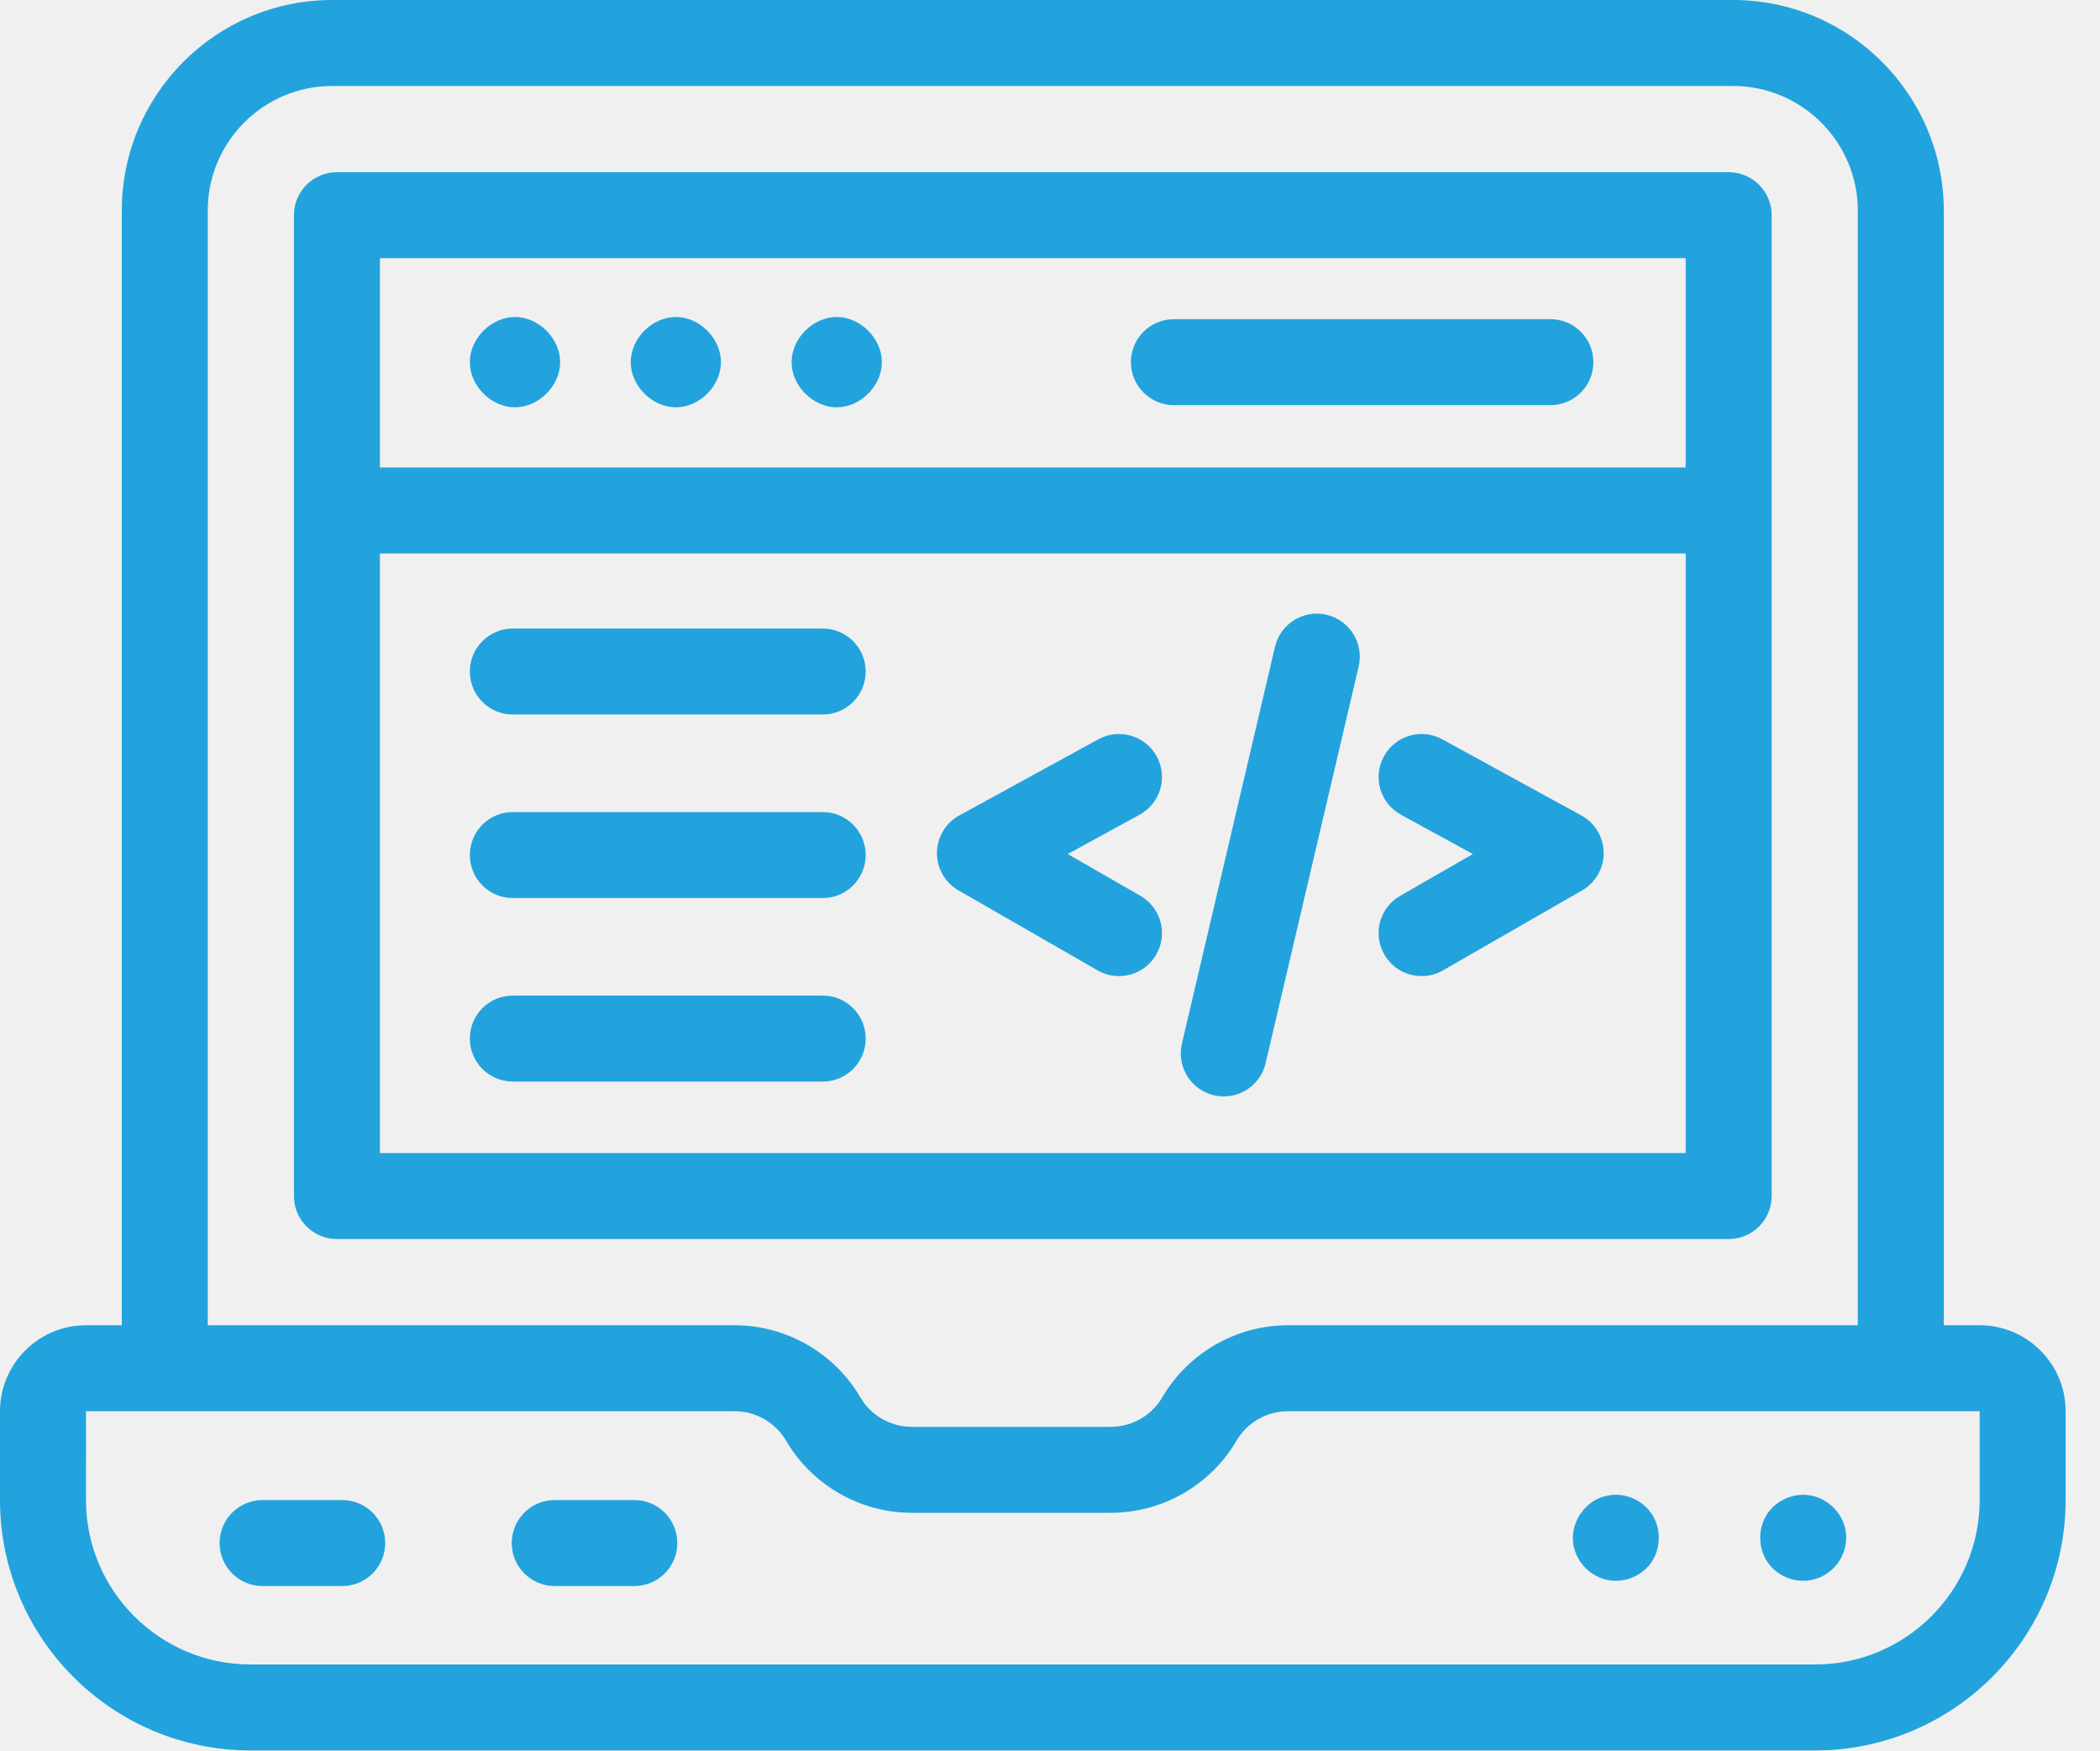
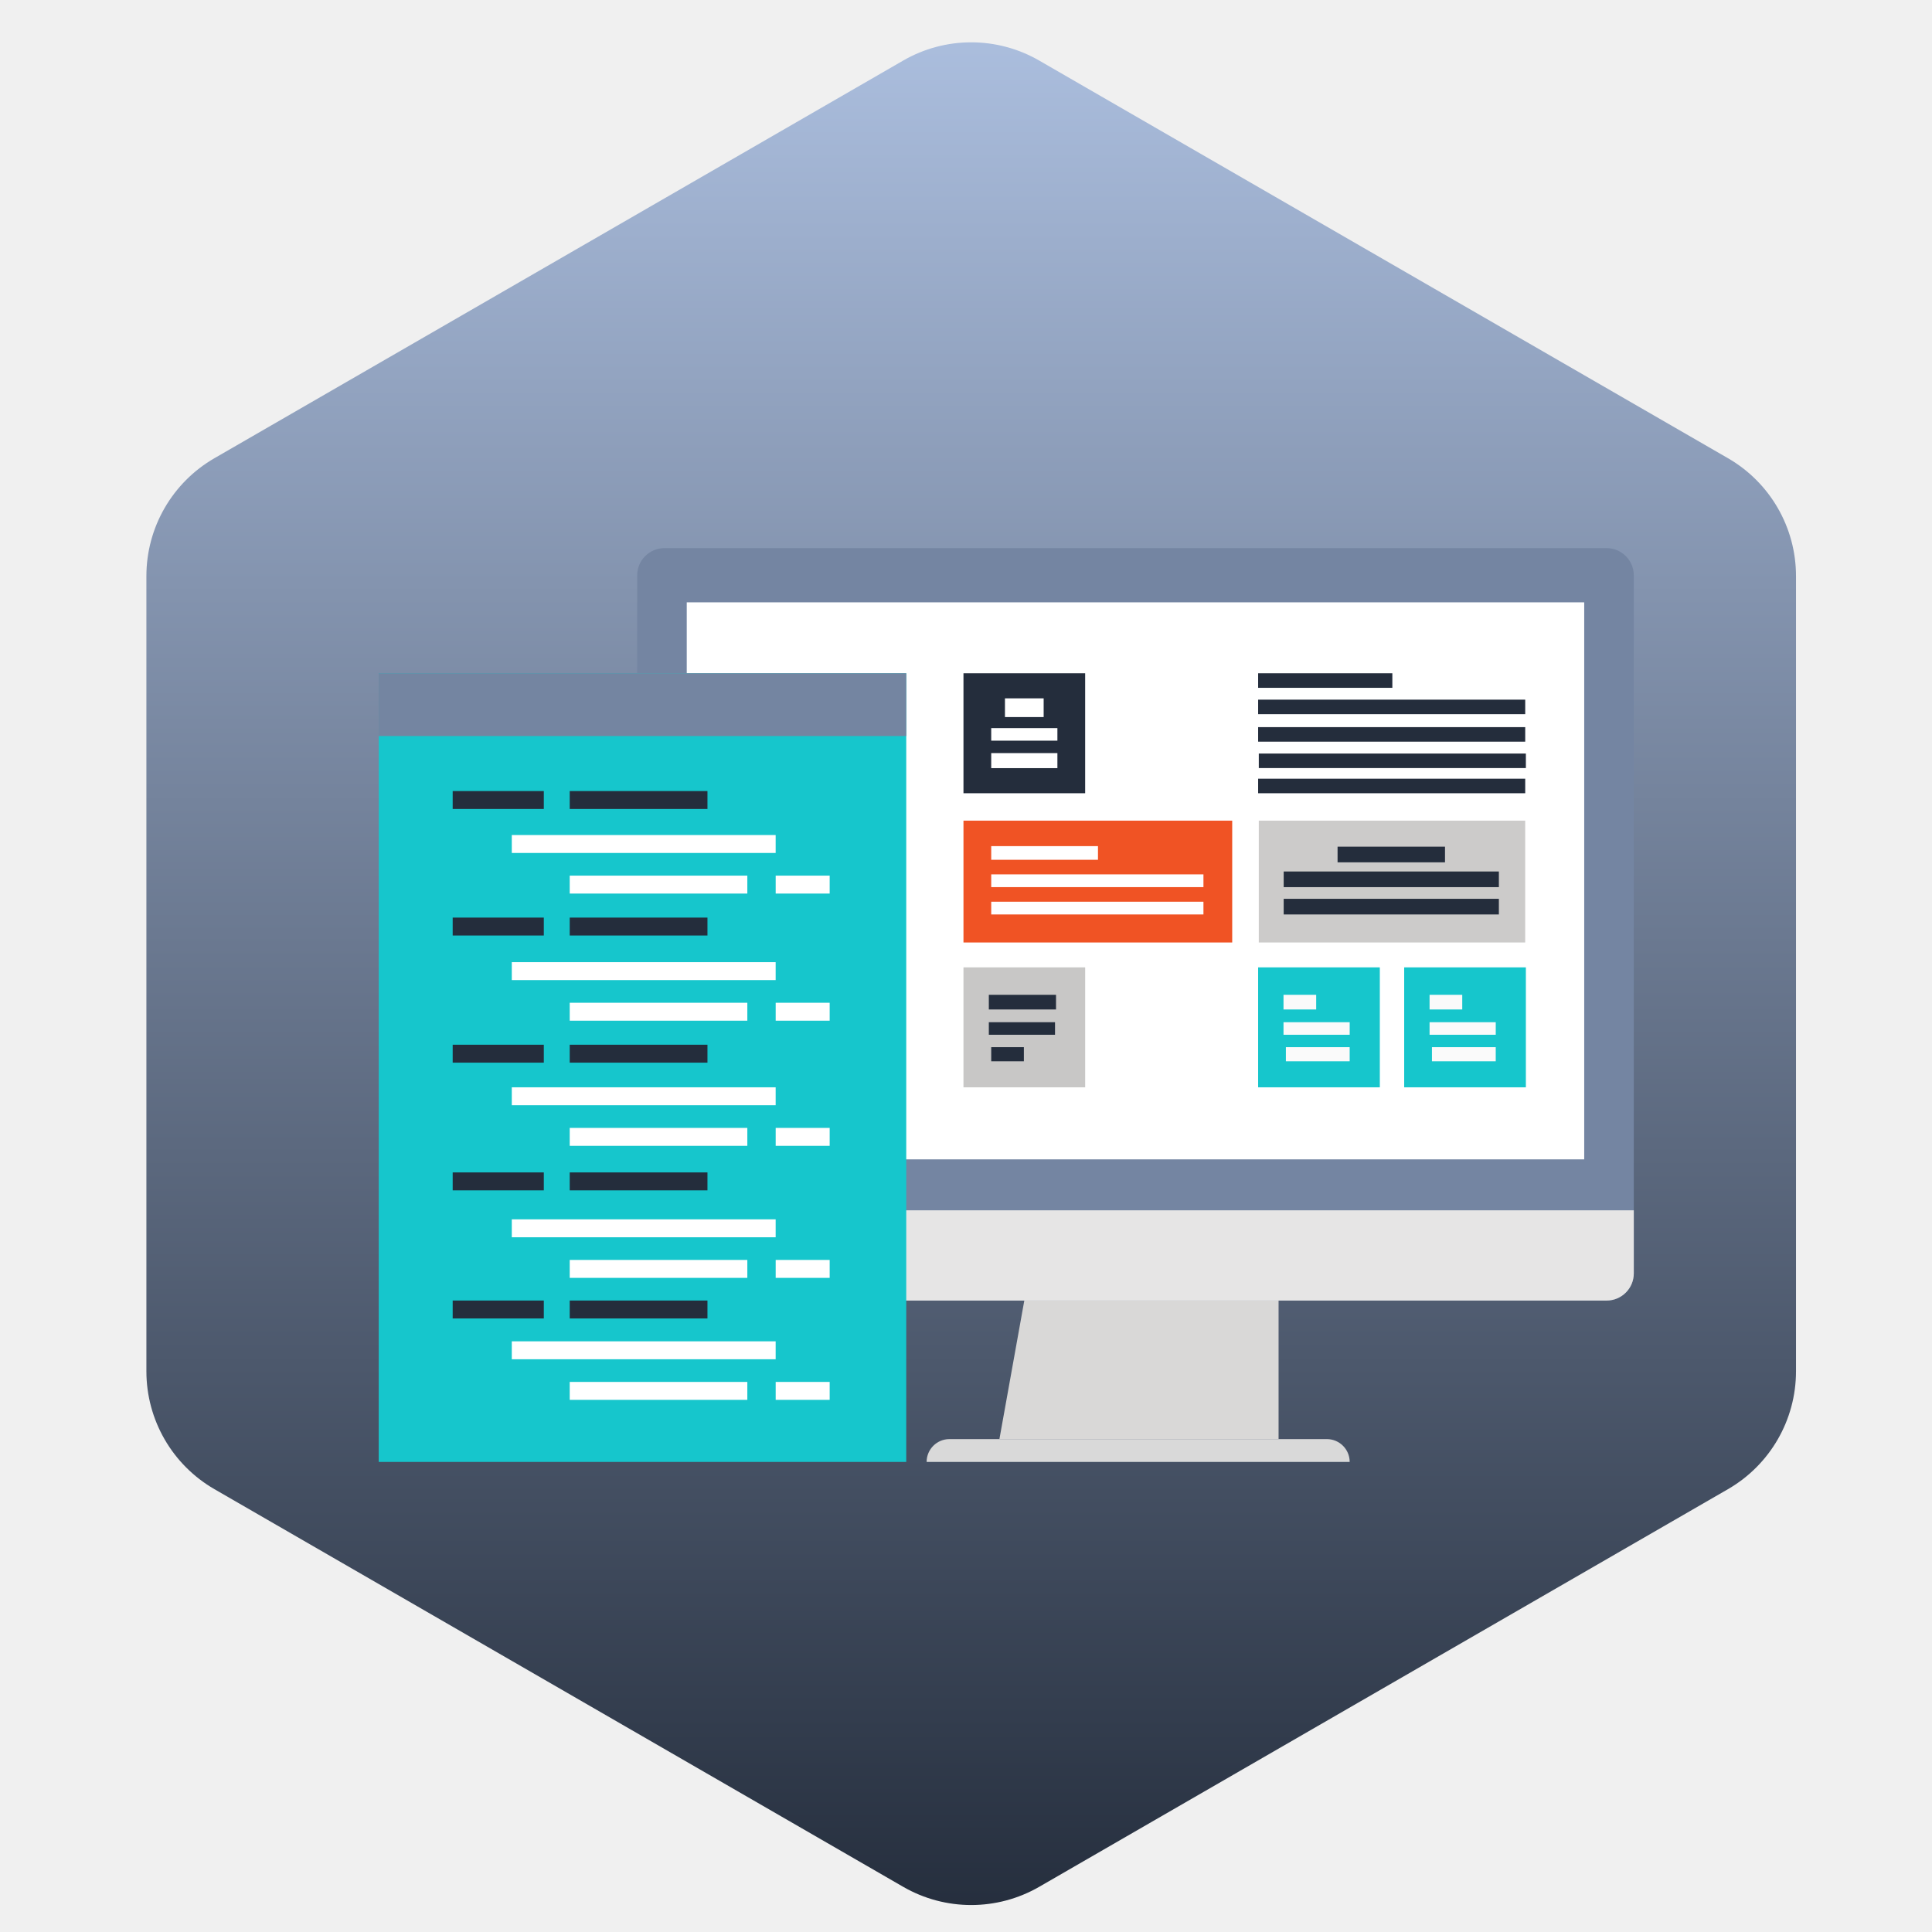
- <svg xmlns="http://www.w3.org/2000/svg" width="60" height="50" viewBox="0 0 60 50" fill="none">
-   <path d="M33.048 21.604C32.723 21.01 31.975 20.791 31.381 21.117L27.408 23.293C27.019 23.505 26.775 23.913 26.77 24.357C26.765 24.801 27.002 25.213 27.387 25.434L31.36 27.718C31.553 27.829 31.763 27.881 31.97 27.881C32.396 27.881 32.808 27.661 33.036 27.266C33.374 26.677 33.172 25.927 32.583 25.588L30.507 24.395L32.561 23.271C33.156 22.945 33.374 22.2 33.048 21.604Z" fill="#22A3DD" />
-   <path d="M45.181 23.293L41.206 21.117C40.612 20.791 39.865 21.01 39.54 21.605C39.213 22.2 39.432 22.945 40.026 23.271L42.081 24.395L40.005 25.589C39.416 25.927 39.213 26.677 39.552 27.265C39.779 27.661 40.192 27.881 40.618 27.881C40.825 27.881 41.035 27.829 41.228 27.718L45.202 25.434C45.587 25.213 45.824 24.801 45.819 24.357C45.814 23.913 45.571 23.506 45.181 23.293Z" fill="#22A3DD" />
-   <path d="M37.904 17.561C37.243 17.406 36.582 17.816 36.428 18.477L33.769 29.81C33.614 30.47 34.024 31.131 34.684 31.286C34.779 31.308 34.872 31.318 34.966 31.318C35.523 31.318 36.027 30.937 36.16 30.371L38.819 19.038C38.974 18.378 38.563 17.716 37.904 17.561Z" fill="#22A3DD" />
-   <path d="M33.54 11.573H44.297C44.976 11.573 45.525 11.023 45.525 10.345C45.525 9.667 44.976 9.117 44.297 9.117H33.54C32.861 9.117 32.312 9.667 32.312 10.345C32.312 11.023 32.861 11.573 33.54 11.573Z" fill="#22A3DD" />
-   <path d="M14.713 11.634C15.392 11.634 16.004 11.023 16.004 10.345C16.004 9.667 15.392 9.055 14.713 9.055C14.034 9.055 13.424 9.667 13.424 10.345C13.424 11.023 14.034 11.634 14.713 11.634Z" fill="#22A3DD" />
-   <path d="M19.31 11.634C19.989 11.634 20.599 11.023 20.599 10.345C20.599 9.667 19.989 9.055 19.31 9.055C18.631 9.055 18.021 9.667 18.021 10.345C18.021 11.023 18.631 11.634 19.31 11.634Z" fill="#22A3DD" />
-   <path d="M23.907 11.634C24.585 11.634 25.196 11.023 25.196 10.345C25.196 9.667 24.585 9.055 23.907 9.055C23.228 9.055 22.617 9.667 22.617 10.345C22.617 11.023 23.228 11.634 23.907 11.634Z" fill="#22A3DD" />
-   <path d="M50.619 34.164V6.147C50.619 5.468 50.07 4.919 49.391 4.919H9.626C8.947 4.919 8.398 5.468 8.398 6.147V34.164C8.398 34.842 8.947 35.392 9.626 35.392H49.391C50.07 35.392 50.619 34.842 50.619 34.164ZM48.163 7.375V13.354H10.854V7.375H48.163ZM10.854 32.936V15.81H48.163V32.936H10.854Z" fill="#22A3DD" />
-   <path d="M59.018 42.845V40.312C59.018 38.957 57.916 37.855 56.56 37.855H55.537V6.023C55.537 2.702 52.836 0 49.515 0H9.491C6.176 0 3.48 2.696 3.48 6.011V37.855H2.457C1.102 37.855 0 38.957 0 40.312V42.845C0 46.79 3.209 50 7.155 50H51.863C55.809 50 59.018 46.79 59.018 42.845ZM5.936 6.011C5.936 4.051 7.531 2.456 9.491 2.456H49.515C51.482 2.456 53.081 4.056 53.081 6.023V37.855H36.796C35.326 37.855 33.95 38.644 33.208 39.914C32.904 40.434 32.341 40.756 31.739 40.756H26.048C25.446 40.756 24.884 40.434 24.581 39.913C23.838 38.644 22.463 37.855 20.991 37.855H5.936V6.011ZM2.456 42.845L2.457 40.311C7.048 40.311 16.106 40.311 20.991 40.311C21.593 40.311 22.157 40.633 22.46 41.153C23.203 42.423 24.577 43.212 26.048 43.212H31.739C33.21 43.212 34.586 42.423 35.328 41.153C35.632 40.633 36.194 40.311 36.796 40.311C37.007 40.311 36.876 40.311 56.562 40.31V42.845C56.562 45.436 54.453 47.544 51.863 47.544H7.155C4.564 47.544 2.456 45.436 2.456 42.845Z" fill="#22A3DD" />
-   <path d="M45.933 42.722C45.339 42.823 44.938 43.397 44.938 43.926C44.938 44.586 45.489 45.154 46.166 45.154C46.786 45.154 47.394 44.681 47.394 43.926C47.394 43.095 46.627 42.576 45.933 42.722Z" fill="#22A3DD" />
-   <path d="M52.748 43.926C52.748 43.086 51.872 42.445 51.041 42.796C50.551 42.999 50.292 43.451 50.292 43.926C50.292 44.651 50.87 45.154 51.52 45.154C52.204 45.154 52.748 44.585 52.748 43.926Z" fill="#22A3DD" />
-   <path d="M9.777 42.848H7.502C6.824 42.848 6.274 43.398 6.274 44.076C6.274 44.755 6.824 45.304 7.502 45.304H9.777C10.456 45.304 11.005 44.755 11.005 44.076C11.005 43.398 10.456 42.848 9.777 42.848Z" fill="#22A3DD" />
-   <path d="M18.124 42.848H15.849C15.17 42.848 14.621 43.398 14.621 44.076C14.621 44.755 15.17 45.304 15.849 45.304H18.124C18.803 45.304 19.352 44.755 19.352 44.076C19.352 43.398 18.803 42.848 18.124 42.848Z" fill="#22A3DD" />
-   <path d="M23.506 17.954H14.652C13.973 17.954 13.424 18.504 13.424 19.182C13.424 19.86 13.973 20.41 14.652 20.41H23.506C24.185 20.41 24.734 19.86 24.734 19.182C24.734 18.504 24.185 17.954 23.506 17.954Z" fill="#22A3DD" />
-   <path d="M23.506 23.196H14.652C13.973 23.196 13.424 23.746 13.424 24.424C13.424 25.102 13.973 25.652 14.652 25.652H23.506C24.185 25.652 24.734 25.102 24.734 24.424C24.734 23.746 24.185 23.196 23.506 23.196Z" fill="#22A3DD" />
-   <path d="M23.506 28.438H14.652C13.973 28.438 13.424 28.988 13.424 29.666C13.424 30.344 13.973 30.894 14.652 30.894H23.506C24.185 30.894 24.734 30.344 24.734 29.666C24.734 28.988 24.185 28.438 23.506 28.438Z" fill="#22A3DD" />
+ <svg xmlns="http://www.w3.org/2000/svg" width="71" height="71" viewBox="0 0 71 71" fill="none">
+   <path d="M33.191 2.226C34.738 1.332 36.644 1.332 38.191 2.226L63.502 16.839C65.049 17.732 66.002 19.383 66.002 21.169V50.395C66.002 52.182 65.049 53.833 63.502 54.726L38.191 69.339C36.644 70.232 34.738 70.232 33.191 69.339L7.88 54.726C6.333 53.833 5.38 52.182 5.38 50.395V21.169C5.38 19.383 6.333 17.732 7.88 16.839L33.191 2.226Z" fill="url(#paint0_linear_152_814)" />
+   <path d="M23.417 21.144C23.417 20.591 23.864 20.144 24.417 20.144H59.041C59.593 20.144 60.041 20.591 60.041 21.144V46.795C60.041 47.347 59.593 47.795 59.041 47.795H24.417C23.864 47.795 23.417 47.347 23.417 46.795V21.144Z" fill="#7485A2" />
+   <rect x="25.238" y="22.136" width="32.981" height="20.47" fill="white" />
+   <path d="M23.417 44.478H60.041V46.795C60.041 47.347 59.593 47.795 59.041 47.795H24.417C23.864 47.795 23.417 47.347 23.417 46.795V44.478Z" fill="#E6E5E5" />
+   <rect x="35.407" y="24.743" width="4.472" height="4.408" fill="#242D3C" />
+   <rect width="1.422" height="0.688" transform="matrix(1 0 0 -1 36.9317 26.3519)" fill="white" />
+   <rect width="2.432" height="0.461" transform="matrix(1 0 0 -1 36.4268 27.2193)" fill="white" />
+   <rect width="2.432" height="0.553" transform="matrix(1 0 0 -1 36.4268 28.2289)" fill="white" />
+   <rect x="35.407" y="35.55" width="4.472" height="4.408" fill="#C8C7C6" />
+   <rect width="2.469" height="0.539" transform="matrix(1 0 0 -1 36.3392 37.0976)" fill="#242D3C" />
+   <rect width="2.432" height="0.461" transform="matrix(1 0 0 -1 36.3392 38.0269)" fill="#242D3C" />
+   <rect width="1.2" height="0.519" transform="matrix(1 0 0 -1 36.4268 39.002)" fill="#242D3C" />
+   <rect x="46.236" y="35.55" width="4.472" height="4.408" fill="#16C6CC" />
+   <rect width="1.201" height="0.539" transform="matrix(1 0 0 -1 47.1682 37.0976)" fill="#FAFAFA" />
+   <rect width="2.432" height="0.461" transform="matrix(1 0 0 -1 47.1682 38.0269)" fill="#FAFAFA" />
+   <rect width="2.344" height="0.519" transform="matrix(1 0 0 -1 47.2558 39.002)" fill="#FAFAFA" />
+   <rect x="51.603" y="35.55" width="4.472" height="4.408" fill="#16C6CC" />
+   <rect width="1.201" height="0.539" transform="matrix(1 0 0 -1 52.5359 37.0976)" fill="#FAFAFA" />
+   <rect width="2.432" height="0.461" transform="matrix(1 0 0 -1 52.5359 38.0269)" fill="#FAFAFA" />
+   <rect width="2.344" height="0.519" transform="matrix(1 0 0 -1 52.6235 39.002)" fill="#FAFAFA" />
+   <rect x="35.407" y="30.158" width="9.876" height="4.478" fill="#F05324" />
+   <rect width="3.923" height="0.502" transform="matrix(1 0 0 -1 36.4269 31.5968)" fill="white" />
+   <rect width="7.799" height="0.469" transform="matrix(1 0 0 -1 36.4269 32.6017)" fill="white" />
+   <rect width="7.799" height="0.468" transform="matrix(1 0 0 -1 36.4269 33.6057)" fill="white" />
+   <rect x="46.236" y="24.743" width="4.932" height="0.534" fill="#242D3C" />
+   <rect x="46.236" y="25.712" width="9.815" height="0.534" fill="#242D3C" />
+   <rect x="46.236" y="26.722" width="9.815" height="0.534" fill="#242D3C" />
+   <rect x="46.26" y="27.692" width="9.815" height="0.534" fill="#242D3C" />
+   <rect x="46.236" y="28.617" width="9.815" height="0.534" fill="#242D3C" />
+   <rect x="46.26" y="30.158" width="9.79" height="4.478" fill="#CCCBCA" />
+   <rect x="49.155" y="31.115" width="3.948" height="0.575" fill="#242D3C" />
+   <rect x="47.175" y="32.027" width="7.908" height="0.575" fill="#242D3C" />
+   <rect x="47.175" y="33.031" width="7.908" height="0.575" fill="#242D3C" />
+   <rect x="13.918" y="24.743" width="19.386" height="28.982" fill="#16C6CC" />
+   <rect x="13.918" y="24.743" width="19.386" height="2.306" fill="#7485A1" />
+   <rect x="16.636" y="29.071" width="3.349" height="0.659" fill="#242D3C" />
+   <rect x="20.937" y="29.071" width="5.062" height="0.659" fill="#242D3C" />
+   <rect x="18.808" y="30.687" width="9.697" height="0.659" fill="white" />
+   <rect x="18.808" y="35.359" width="9.697" height="0.659" fill="white" />
+   <rect x="18.808" y="39.958" width="9.697" height="0.659" fill="white" />
+   <rect x="18.808" y="44.81" width="9.697" height="0.659" fill="white" />
+   <rect x="18.808" y="49.293" width="9.697" height="0.659" fill="white" />
+   <rect x="20.937" y="32.179" width="6.527" height="0.659" fill="white" />
+   <rect x="20.937" y="36.851" width="6.527" height="0.659" fill="white" />
+   <rect x="20.937" y="41.45" width="6.527" height="0.659" fill="white" />
+   <rect x="20.937" y="46.302" width="6.527" height="0.659" fill="white" />
+   <rect x="20.937" y="50.785" width="6.527" height="0.659" fill="white" />
+   <rect x="16.636" y="33.721" width="3.349" height="0.659" fill="#242D3C" />
+   <rect x="16.636" y="38.393" width="3.349" height="0.659" fill="#242D3C" />
+   <rect x="16.636" y="43.086" width="3.349" height="0.659" fill="#242D3C" />
+   <rect x="16.636" y="47.794" width="3.349" height="0.659" fill="#242D3C" />
+   <rect x="20.937" y="33.721" width="5.062" height="0.659" fill="#242D3C" />
+   <rect x="20.937" y="38.393" width="5.062" height="0.659" fill="#242D3C" />
+   <rect x="20.937" y="43.086" width="5.062" height="0.659" fill="#242D3C" />
+   <rect x="20.937" y="47.794" width="5.062" height="0.659" fill="#242D3C" />
+   <rect x="28.506" y="32.179" width="1.984" height="0.659" fill="white" />
+   <rect x="28.506" y="36.851" width="1.984" height="0.659" fill="white" />
+   <rect x="28.506" y="41.45" width="1.984" height="0.659" fill="white" />
+   <rect x="28.506" y="46.302" width="1.984" height="0.659" fill="white" />
+   <rect x="28.506" y="50.785" width="1.984" height="0.659" fill="white" />
+   <path d="M37.643 47.794H46.987V52.886H36.728L37.643 47.794Z" fill="#D9D8D7" />
+   <path d="M34.053 53.725C34.053 53.261 34.429 52.886 34.892 52.886H48.761C49.224 52.886 49.6 53.261 49.6 53.725V53.725H34.053V53.725Z" fill="#D9D9D9" />
+   <defs>
+     <linearGradient id="paint0_linear_152_814" x1="35.691" y1="0.782" x2="35.691" y2="70.782" gradientUnits="userSpaceOnUse">
+       <stop stop-color="#ACBFDF" />
+       <stop offset="1" stop-color="#242D3C" />
+     </linearGradient>
+   </defs>
</svg>
